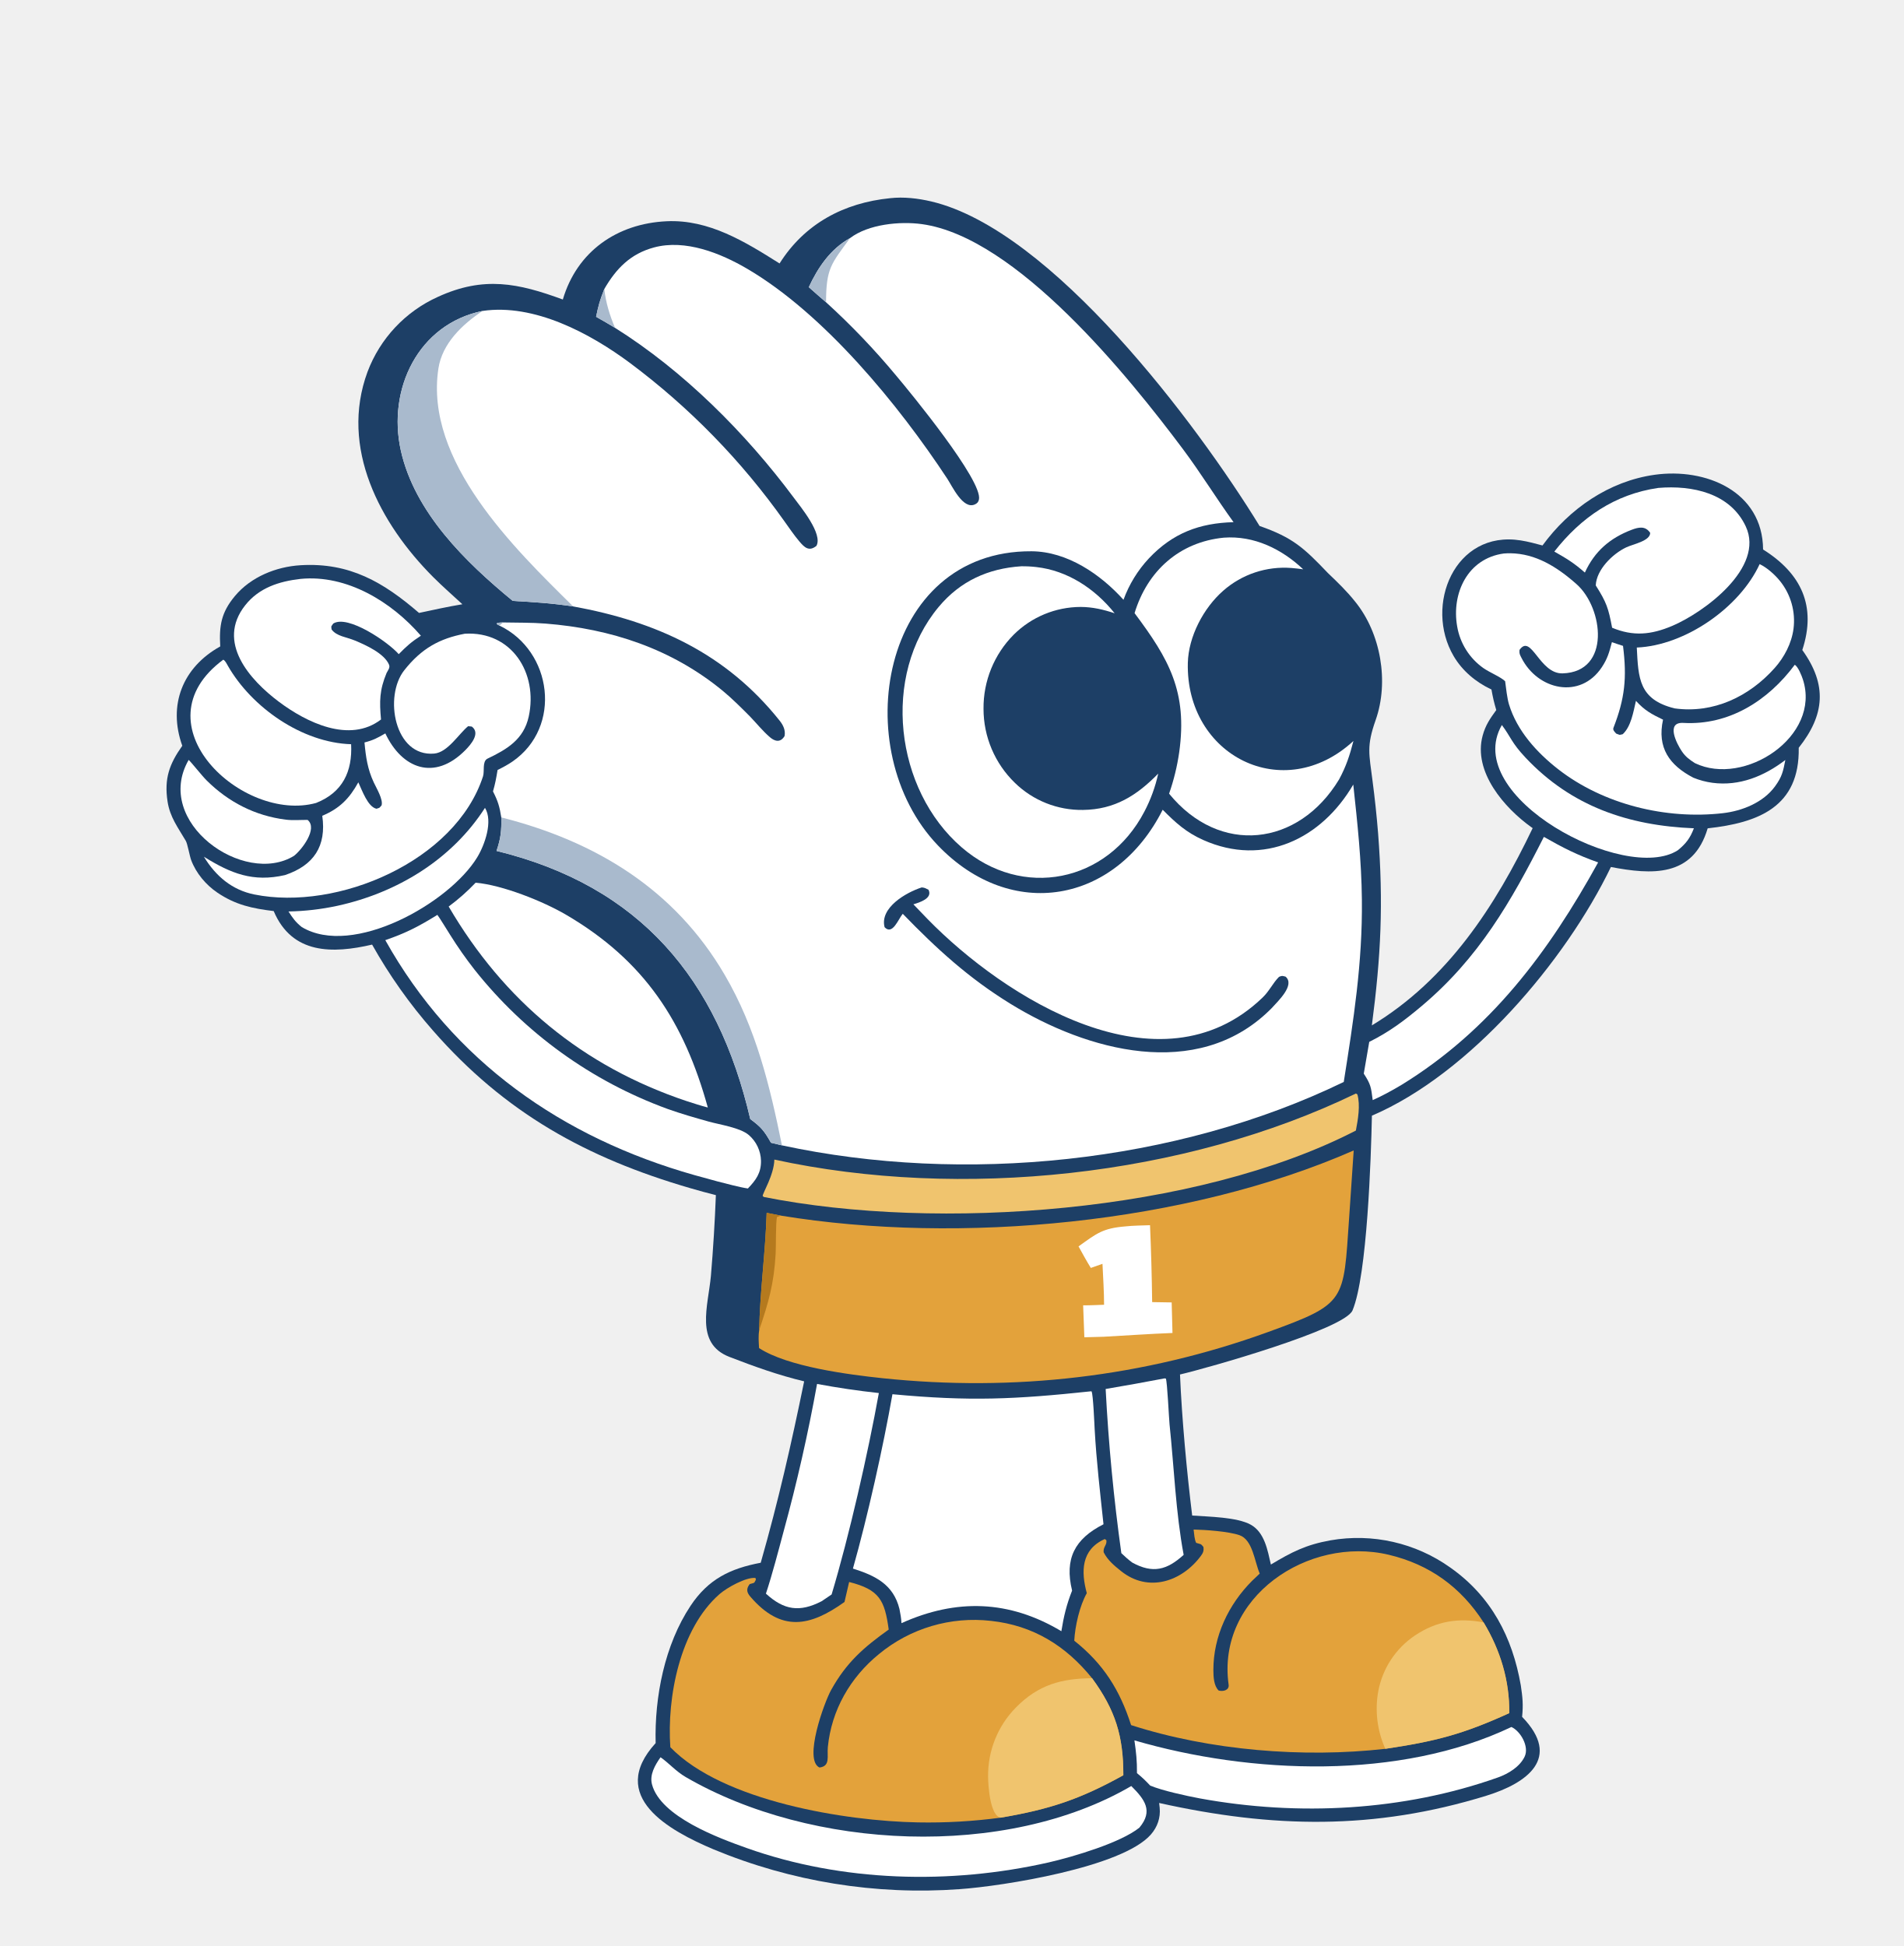
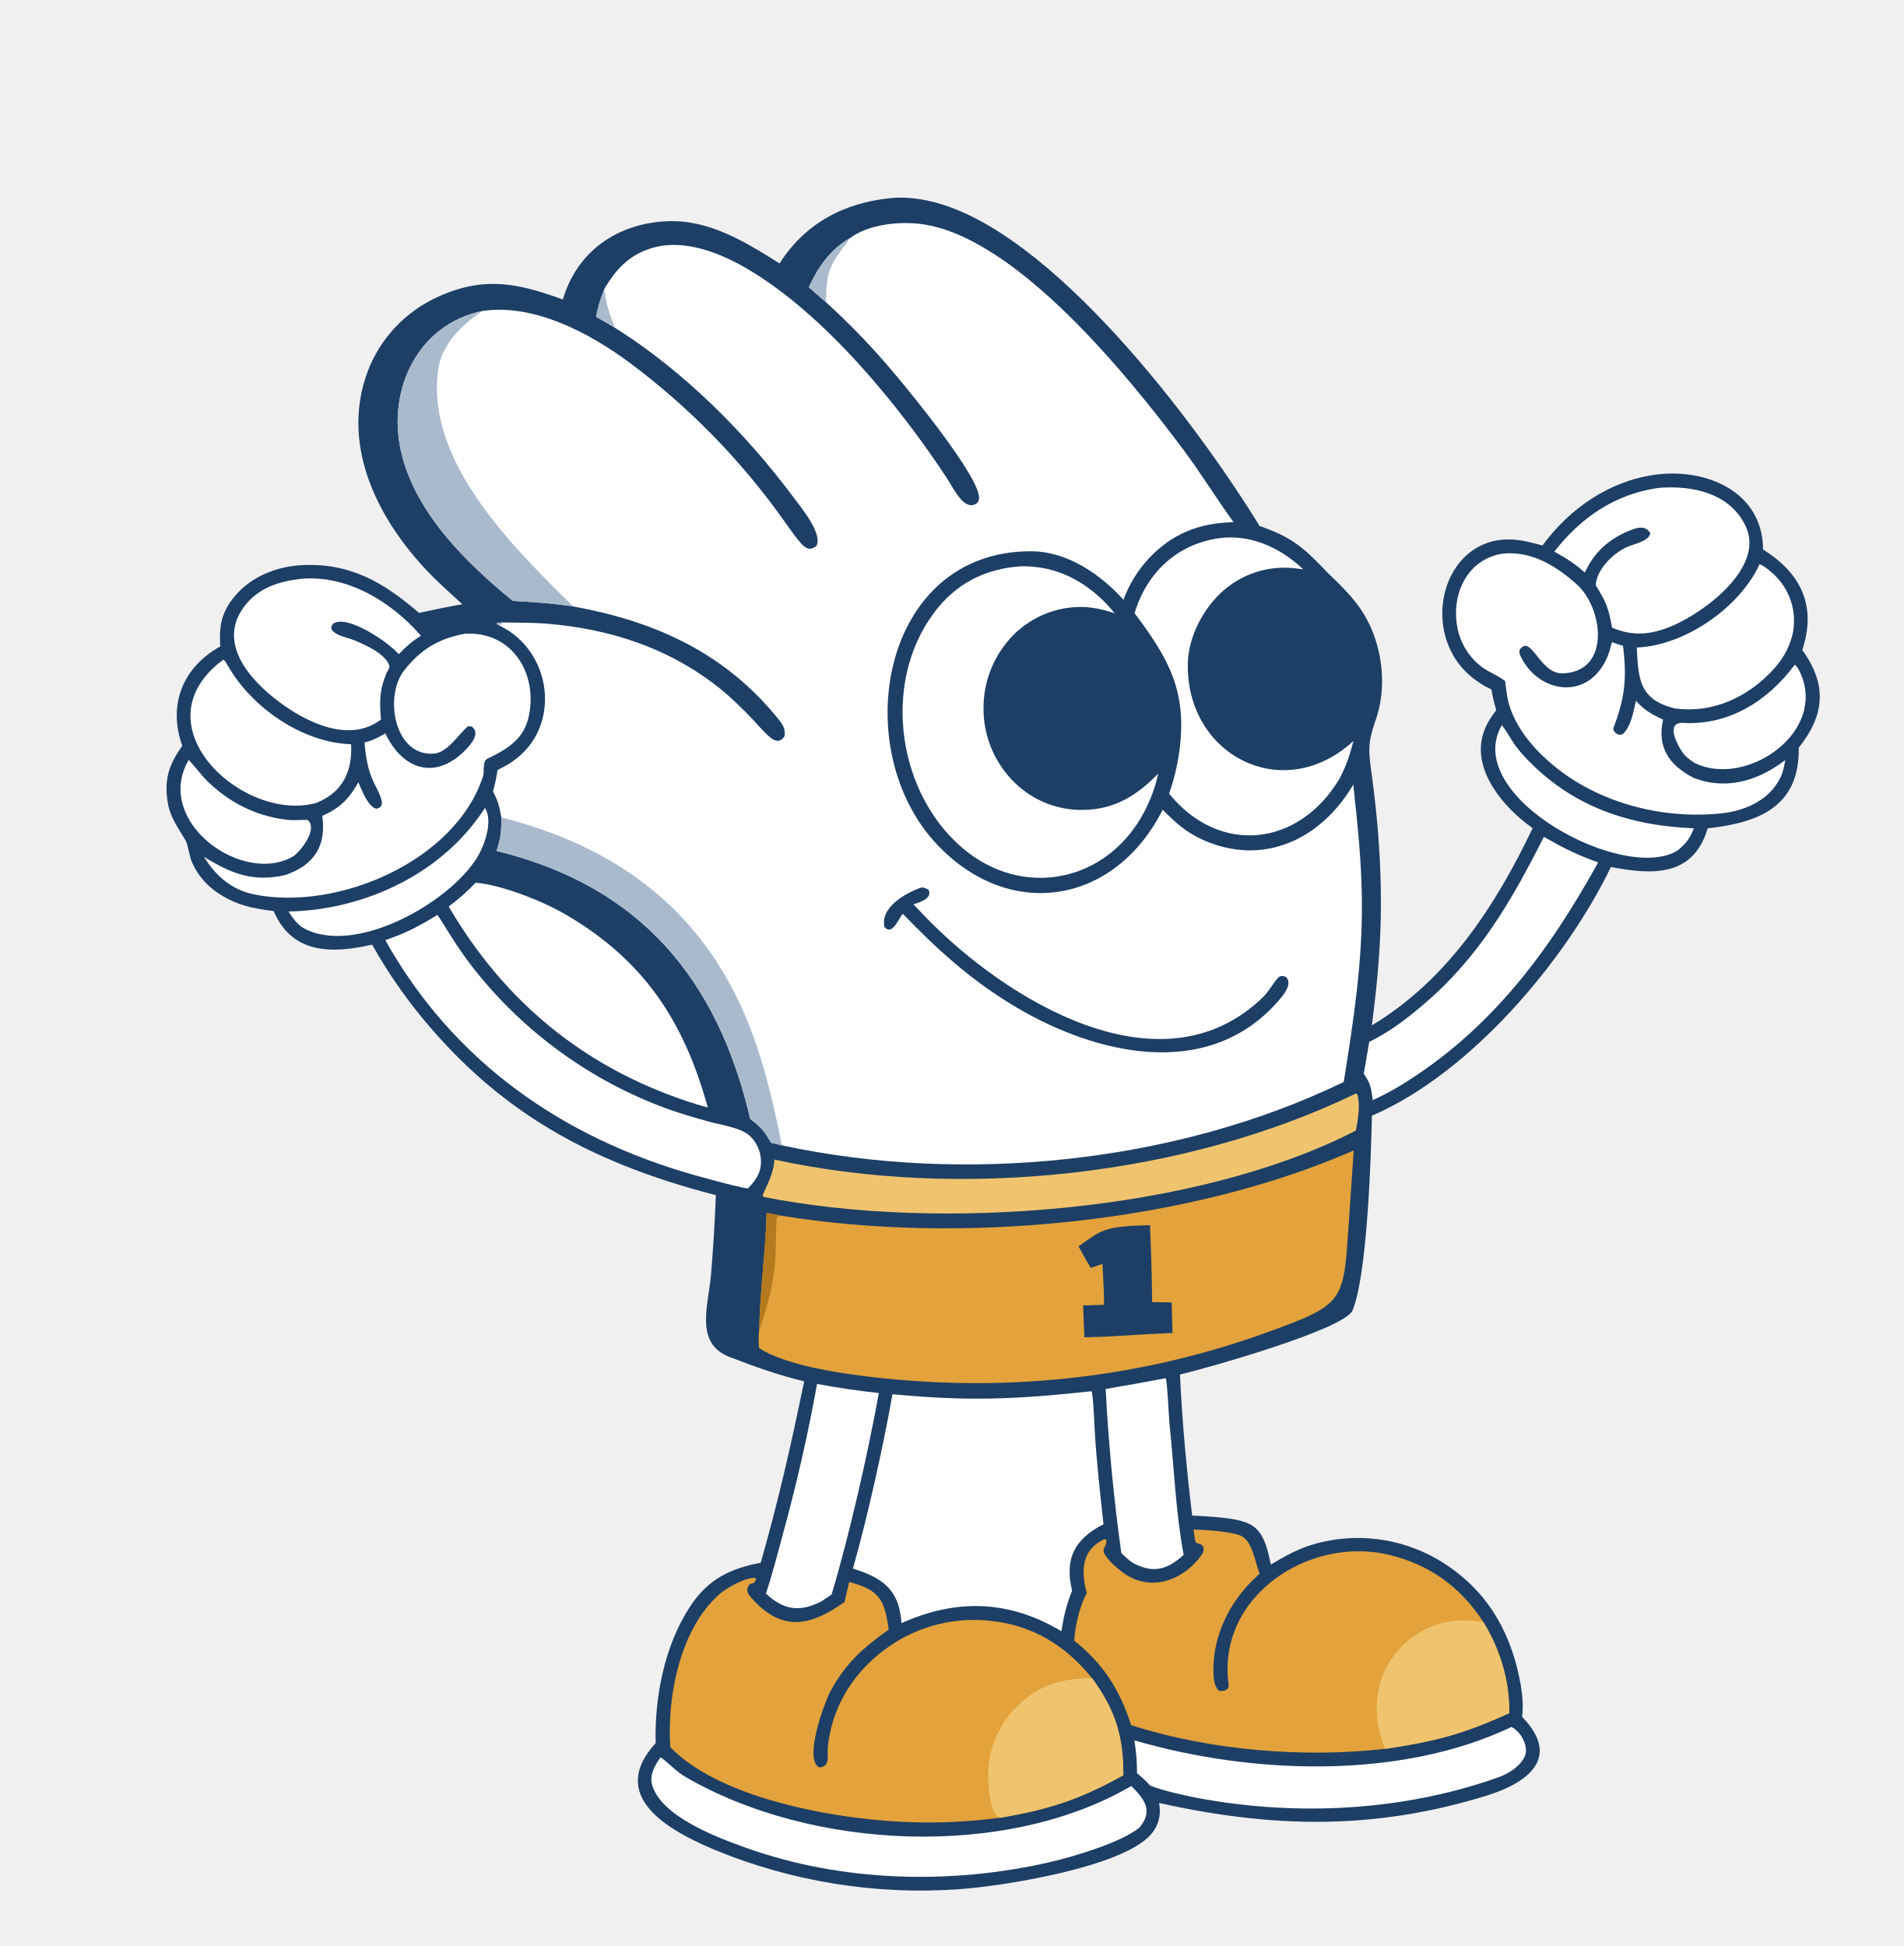
<svg xmlns="http://www.w3.org/2000/svg" viewBox="60 40 900 920">
  <path transform="scale(0.5 0.5)" d="M961.575 267.397C974.331 265.945 988.054 267.543 1000.5 270.473C1114.57 297.331 1252.01 481.232 1310.93 577.305C1342.5 588.355 1352.79 597.982 1375.52 621.786C1384.67 630.536 1393.61 639.104 1401.45 649.05C1425.59 678.821 1433.47 724.63 1420.71 760.79C1411.89 785.799 1414.52 792.613 1417.74 818.254C1419.92 834.792 1421.68 851.382 1423.02 868.01C1428.11 934.244 1425.73 983.692 1417.11 1049.54C1488.78 1006.31 1533.87 936.761 1569.16 863.026L1568.26 862.396C1542.46 844.043 1512.6 809.779 1521.86 775.557C1524.56 765.614 1528.85 759.5 1534.74 751.382C1532.56 743.964 1531.55 739.564 1530.19 731.943C1515.43 725.034 1502.6 714.27 1494.43 700.344C1466.33 652.505 1495.39 581.055 1557.83 590.974C1565.08 592.125 1571.46 593.887 1578.45 595.759C1603.87 560.946 1641.39 534.987 1684.42 528.927C1732.7 522.127 1786.64 544.478 1787.02 599.562C1823.22 622.265 1837.73 653.129 1824.1 694.617C1847.8 727.545 1845.41 755.907 1820.72 787.052C1821.7 842.954 1782.57 857.976 1734.63 863.212C1720.87 909.876 1681.34 907.06 1643.13 899.774C1600.14 988.871 1509.74 1095.3 1417.16 1134.9C1416.33 1174.37 1412.76 1285.71 1398.83 1319.02C1391.34 1336.92 1260.91 1373.78 1235.7 1379.62C1237.45 1421.3 1242.14 1471.65 1247.22 1512.99C1262.68 1514.12 1289.61 1514.41 1302.6 1521.64C1315.74 1528.96 1318.52 1545.82 1321.64 1559.32C1341.36 1547.5 1354.65 1540.63 1377.98 1536.43C1417.67 1529.51 1458.48 1538.78 1491.28 1562.17C1529.89 1589.37 1549.96 1627.81 1557.93 1673.5C1559.64 1685.01 1560.35 1691.79 1559.17 1703.33C1597.08 1742.34 1563.67 1766.09 1525.36 1777.91C1419.1 1810.69 1323.09 1808.56 1215.98 1784.77C1216.18 1786.29 1216.35 1787.82 1216.5 1789.34C1217.39 1798.73 1214.39 1807.46 1208.18 1814.57C1181.09 1845.6 1067.98 1863.43 1027.35 1866.25C947.868 1872.04 868.134 1859.14 794.537 1828.57C752.9 1810.94 693.752 1778.75 739.92 1728.15C738.796 1684.52 748.415 1635.23 772.929 1598.33C789.706 1573.08 810.491 1563.06 839.283 1557.62C856.104 1498.63 868.081 1445.77 880.337 1386.1C855.856 1380.23 833.076 1372.04 809.66 1362.98C776.691 1350.23 789.611 1314.59 792.168 1286.39C794.325 1260.97 795.891 1235.51 796.867 1210.03C788.729 1207.99 780.634 1205.79 772.587 1203.42C674.445 1174.88 597.391 1132.2 529.361 1054.41C507.4 1029.4 488.118 1002.17 471.83 973.15C434.527 981.827 396.119 982.499 378.78 941.44C358.795 939.013 342.932 935.731 325.665 924.109C314.813 916.806 305.316 905.626 300.706 893.119C299.314 889.343 297.267 877.788 295.707 875.113C288.377 862.538 280.66 852.695 278.409 837.76C275.139 816.065 280.169 802.327 292.354 785.162C278.561 746.666 292.633 711.001 328.235 691.22C327.134 671.737 329.046 659.244 342.138 643.554C357.208 625.492 381.071 615.794 404.327 614.428C450.765 611.7 482.738 630.683 516.203 659.543C529.823 656.653 543.459 653.606 557.192 651.335C547.934 642.762 538.511 634.585 529.59 625.643C479.312 575.245 440.977 503.485 467.49 431.595C479.364 400.03 503.334 374.504 534.091 360.673C577.428 340.825 610.026 347.695 652.162 363.205C665.525 317.863 703.291 291.368 750.362 289.199C790.39 287.355 824.521 308.607 857.085 329.108C880.821 291.498 917.805 271.807 961.575 267.397Z" fill="#1D3F66" />
  <path transform="scale(0.5 0.5)" d="M923.698 305.163C940.963 291.963 970.891 289.043 991.74 291.929C1081.19 304.311 1187.48 436.491 1238.3 504.414C1255.17 526.948 1269.87 550.955 1286.34 573.726C1254.13 574.572 1228.87 584.032 1206.29 607.96C1195.73 619.266 1187.56 632.585 1182.27 647.12C1160.58 623.03 1129.17 601.451 1095.35 601.243C952.659 600.365 920.369 789.226 1006.86 879.423C1076.13 951.656 1174.52 934.455 1219.34 845.642C1231.75 858.119 1241.58 867.087 1257.84 874.314C1314.87 899.663 1369.48 873.252 1399.53 821.824C1403.51 858.552 1407.29 893.631 1407.68 930.693C1408.32 990.557 1399.77 1044.53 1390.54 1103.01C1231.8 1180 1031.16 1200.02 859.335 1162.97L848.961 1160.49C842.468 1149.06 839.604 1145.67 829.384 1138.11C798.62 1005.85 725.262 917.698 589.461 884.567C593.59 872.328 594.213 865.574 593.972 852.882C592.378 842.717 590.817 837.475 586.127 828.288C588.288 820.838 589.174 815.742 590.472 808.037C595.357 805.621 600.162 803.089 604.643 799.99C651.814 767.365 642.227 695.494 592.24 671.487C585.751 668.667 593.17 668.665 595.663 668.545C609.061 668.83 622.348 668.564 635.742 669.614C697.52 674.458 755.221 693.434 803.619 733.402C812.123 740.425 821.371 749.618 829.217 757.554C835.502 764.092 841.101 771.144 847.988 777.074C852.808 781.224 858.058 782.282 861.826 775.938C862.819 770.471 860.61 765.734 857.186 761.439C806.339 697.646 740.303 667.659 661.915 653.391C642.058 650.375 624.933 649.279 604.842 648.187C560.034 611.377 512.033 564.542 498.982 505.932C486.118 448.158 515.219 386.474 576.303 373.993C624.932 366.874 677.654 394.931 715.799 423.304C771.977 465.244 821.219 515.746 861.726 572.965C866.241 579.278 870.653 585.823 875.667 591.765C880.464 597.451 884.813 601.906 891.94 596.139C898.163 584.891 877.389 559.778 870.587 550.643C824.971 489.379 766.408 430.734 701.534 389.992C695.623 386.403 689.649 382.919 683.615 379.542C685.855 368.751 687.059 364.341 691.05 354.131L691.393 353.23C702.631 333.857 716.184 319.922 738.424 313.953C767.982 306.021 801.236 319.33 826.432 334.096C899.35 376.83 969.734 462.852 1015.65 532.608C1020.42 539.85 1030.52 561.974 1041.69 556.975C1043.91 555.98 1045.11 554.696 1045.62 552.272C1049.36 534.61 980.837 451.133 967.241 435.042C946.812 410.45 924.691 387.313 901.04 365.801C895.663 361.147 889.995 356.275 884.732 351.527C893.377 332.874 905.254 315.387 923.698 305.163Z" fill="#FFFFFF" />
  <path transform="scale(0.5 0.5)" d="M604.842 648.187C560.034 611.377 512.033 564.542 498.982 505.932C486.118 448.158 515.219 386.474 576.303 373.993C557.011 386.785 538.11 404.775 534.508 428.484C521.204 516.066 606.295 598.515 661.915 653.391C642.058 650.375 624.933 649.279 604.842 648.187Z" fill="#A9BACD" />
  <path transform="scale(0.5 0.5)" d="M593.972 852.882C683.019 875.43 757.83 920.655 805.19 1001.69C834.928 1052.57 847.781 1106.19 859.335 1162.97L848.961 1160.49C842.468 1149.06 839.604 1145.67 829.384 1138.11C798.62 1005.85 725.262 917.698 589.461 884.567C593.59 872.328 594.213 865.574 593.972 852.882Z" fill="#A9BACD" />
  <path transform="scale(0.5 0.5)" d="M884.732 351.527C893.377 332.874 905.254 315.387 923.698 305.163C905.931 329.61 901.113 333.521 901.04 365.801C895.663 361.147 889.995 356.275 884.732 351.527Z" fill="#A9BACD" />
  <path transform="scale(0.5 0.5)" d="M691.393 353.23C692.74 365.97 696.511 378.248 701.534 389.992C695.623 386.403 689.649 382.919 683.615 379.542C685.855 368.751 687.059 364.341 691.05 354.131L691.393 353.23Z" fill="#A9BACD" />
  <path transform="scale(0.5 0.5)" d="M592.24 671.487C585.751 668.667 593.17 668.665 595.663 668.545L592.24 671.487Z" fill="#A9BACD" />
  <path transform="scale(0.5 0.5)" d="M991.518 919.068C994.783 919.429 994.871 919.821 997.899 921.256C1002.12 929.493 989.308 933.322 983.625 935.072C988.122 939.794 992.645 944.489 997.195 949.16C1069.72 1023.4 1216.47 1116.44 1313.57 1023.44C1320.37 1016.93 1323.4 1009.54 1329.34 1003.63C1332.42 1002.42 1332.27 1002.64 1335.54 1003.45C1344.73 1011.39 1328.36 1026.58 1322.45 1033.17C1321.71 1033.92 1320.96 1034.65 1320.21 1035.39C1251.51 1102.28 1147.74 1073.63 1075.5 1029.18C1035.9 1004.81 1005.71 977.234 973.568 944.018C969.426 948.813 963.913 964.737 956.383 956.682C951.635 938.214 976.8 923.8 991.518 919.068Z" fill="#1D3F66" />
  <path transform="scale(0.5 0.5)" d="M858.332 1229.41C1027.24 1257.09 1242.02 1237.07 1399.94 1167.78L1395.6 1231.91C1390.11 1310.78 1393.43 1312.48 1318.71 1339.56C1201.34 1382.1 1078.64 1396.1 954.514 1383.14C922.056 1379.7 864.804 1372.3 837.704 1354.66C837.385 1348.59 836.888 1343.67 837.847 1337.64C838.365 1303.3 843.797 1263.47 844.887 1226.78L858.332 1229.41Z" fill="#E3A23B" />
  <path transform="scale(0.5 0.5)" d="M844.887 1226.78L858.332 1229.41L854.645 1230.77C853.345 1236.21 853.815 1258.3 853.377 1265.7C851.68 1294.35 846.761 1311.02 837.847 1337.64C838.365 1303.3 843.797 1263.47 844.887 1226.78Z" fill="#B57A1E" />
-   <path transform="scale(0.5 0.5)" d="M1184.12 1239.59C1190.87 1238.81 1200.37 1238.72 1207.36 1238.46C1208.4 1262.69 1209.07 1286.93 1209.38 1311.18L1227.83 1311.48L1228.6 1340.37C1207.27 1341.19 1184.91 1342.75 1163.52 1343.94L1145.27 1344.43L1144.12 1314.23C1150.43 1314.28 1157.54 1313.9 1163.91 1313.69C1163.94 1301.61 1162.97 1287.24 1162.41 1274.99L1151.38 1278.86C1147.24 1272.12 1143.58 1265.43 1139.77 1258.51C1157.15 1246.05 1162.64 1241.36 1184.12 1239.59Z" fill="#FFFFFF" />
+   <path transform="scale(0.5 0.5)" d="M1184.12 1239.59C1190.87 1238.81 1200.37 1238.72 1207.36 1238.46C1208.4 1262.69 1209.07 1286.93 1209.38 1311.18L1227.83 1311.48L1228.6 1340.37C1207.27 1341.19 1184.91 1342.75 1163.52 1343.94L1145.27 1344.43L1144.12 1314.23C1150.43 1314.28 1157.54 1313.9 1163.91 1313.69C1163.94 1301.61 1162.97 1287.24 1162.41 1274.99L1151.38 1278.86C1147.24 1272.12 1143.58 1265.43 1139.77 1258.51C1157.15 1246.05 1162.64 1241.36 1184.12 1239.59Z" fill="#1D3F66" />
  <path transform="scale(0.5 0.5)" d="M753.81 1732.05C750.481 1685.04 762.725 1620.2 800.311 1587.29C807.191 1581.27 825.316 1571.05 834.311 1572.01L834.723 1573.6C832.691 1577.45 833.97 1576.19 828.833 1577.83C825.658 1582.04 825.728 1585.32 829.339 1589.54C858.533 1623.61 885.835 1618.09 918.481 1594.72L922.863 1575.82C951.602 1583.06 956.474 1593.06 960.294 1620.8C936.59 1637.72 920.316 1651.85 905.797 1678.02C899.303 1689.72 879.539 1744.08 894.837 1751.24C905.334 1749.96 901.874 1740.73 902.726 1731.98C906.123 1697.07 923.903 1666.11 950.962 1644.07C980.568 1619.56 1018.9 1608.19 1057.08 1612.6C1096.84 1616.9 1127.83 1636.13 1152.58 1666.82C1174.6 1696.91 1182.23 1721.63 1182.13 1758.55C1141.14 1781.28 1112.59 1790.74 1066.32 1798.63C1040.33 1802.12 1014.12 1803.63 987.909 1803.13C919.644 1801.92 803.281 1783.18 753.81 1732.05Z" fill="#E3A23B" />
  <path transform="scale(0.5 0.5)" d="M1066.32 1798.63C1056.16 1797.41 1054.32 1768.52 1054.25 1759.94C1053.91 1735.45 1063.41 1711.85 1080.63 1694.42C1101.77 1672.97 1123.59 1667.02 1152.58 1666.82C1174.6 1696.91 1182.23 1721.63 1182.13 1758.55C1141.14 1781.28 1112.59 1790.74 1066.32 1798.63Z" fill="#F0C46E" />
  <path transform="scale(0.5 0.5)" d="M1248.56 1526.22C1259.65 1526.49 1281.38 1527.92 1291.91 1531.55C1304.53 1535.91 1306.14 1556.5 1311.1 1567.86C1308.62 1570.13 1306.18 1572.44 1303.79 1574.8C1281.58 1597.1 1267.2 1627.16 1267.27 1659.04C1267.28 1665.53 1267.67 1673.97 1272.25 1678.44C1276.68 1679.63 1282.39 1678.06 1281.68 1672.99C1270.09 1590.11 1357.03 1531.97 1433.16 1550.09C1471.73 1559.27 1501.27 1580.68 1522.78 1614.05C1538.56 1640.11 1547.41 1669.17 1547.03 1699.81C1503.07 1719.84 1477.36 1726.46 1429.85 1733.56C1352.21 1742.33 1263.99 1735.15 1189.46 1711.13C1178.85 1677.96 1163.22 1653.15 1135.73 1631.33C1136.45 1617.6 1140.78 1598.4 1147.58 1586.39C1142.06 1566 1142.11 1545.31 1164.57 1535.2L1166.08 1536.3C1166.88 1540.86 1162.93 1542.5 1163.51 1547.71C1167.38 1555.31 1173.58 1560.4 1180.03 1565.56C1205.75 1586.13 1237.37 1575.48 1255.42 1551.19C1257.55 1548.33 1258.42 1546.23 1257.82 1542.61C1255.11 1539.35 1255.76 1540.34 1250.99 1538.82C1249.35 1535.76 1249.05 1529.99 1248.56 1526.22Z" fill="#E3A23B" />
  <path transform="scale(0.5 0.5)" d="M1429.85 1733.56C1422.12 1716.4 1419.81 1697.29 1423.23 1678.78C1427.31 1657.42 1439.75 1638.57 1457.79 1626.43C1478.29 1612.73 1498.93 1609.47 1522.78 1614.05C1538.56 1640.11 1547.41 1669.17 1547.03 1699.81C1503.07 1719.84 1477.36 1726.46 1429.85 1733.56Z" fill="#F0C46E" />
  <path transform="scale(0.5 0.5)" d="M1151.86 1395.49L1152.11 1395.67C1153.62 1398.6 1154.73 1426.26 1155.02 1431.45C1156.68 1461.59 1160.18 1491.25 1163.37 1521.24C1136.19 1535.02 1126.32 1553.73 1133.68 1583.95C1128.46 1597.1 1125.75 1608.48 1123.53 1622.35C1074.14 1592.81 1024.2 1591.39 972.355 1614.74C972.112 1609.68 971.379 1606.3 970.458 1601.37C964.708 1577.89 947.164 1569.67 926.455 1563.14C940.233 1514.47 955.177 1447.69 963.815 1398.28C1036.92 1405.14 1079.53 1403.16 1151.86 1395.49Z" fill="#FFFFFF" />
  <path transform="scale(0.5 0.5)" d="M1085.62 615.434C1090.35 615.379 1095.08 615.619 1099.78 616.155C1129.54 619.473 1155.52 636.821 1173.91 659.872C1163.3 656.312 1153.08 653.952 1141.84 653.878C1118.04 653.929 1095.23 663.387 1078.38 680.189C1059.93 698.79 1049.68 723.998 1049.93 750.195C1049.92 776.582 1060.62 801.844 1079.58 820.198C1096.76 836.966 1119.93 846.187 1143.93 845.817C1173.97 845.469 1194.95 832.159 1215.12 811.452C1212.38 824.007 1207.96 836.135 1201.97 847.505C1166.96 914.451 1086.61 930.717 1029.32 881.242C965.99 826.552 953.261 718.882 1007.55 653.829C1027.96 629.375 1054.41 617.465 1085.62 615.434Z" fill="#FFFFFF" />
  <path transform="scale(0.5 0.5)" d="M1541.87 603.351C1543.91 603.191 1545.95 603.116 1548 603.124C1572 603.438 1592.06 615.862 1610.72 632.404C1636.11 654.983 1643.25 715.347 1597.48 716.691C1575.44 717.338 1567.9 678.63 1556.72 694.512C1556.41 698.08 1556.97 698.84 1558.52 701.925C1573.81 732.43 1614.15 741.742 1634.61 710.777C1639.88 702.806 1641.54 696.905 1644.07 687.22C1647.47 688.423 1651.13 689.555 1654.58 690.69C1658.37 720.905 1656.35 740.467 1645.52 768.222C1644.7 770.321 1646.85 772.208 1648.18 773.671C1652.36 775.078 1650.38 775.072 1654.32 774.205C1662.22 766.916 1664.34 753.173 1666.81 742.671C1674.95 751.738 1681.65 755.267 1692.42 760.469C1686.63 787.002 1698.45 803.547 1721.08 815.343C1726.88 817.709 1732.96 819.33 1739.17 820.167C1764.72 823.536 1788.13 813.838 1808.07 798.597C1805.92 809.394 1805.05 814.293 1798.24 823.615C1787.13 838.825 1767.37 846.765 1748.98 848.881C1695.38 855.047 1636.06 840.692 1593.23 807.284C1573.02 791.513 1554.37 770.965 1546.77 746.016C1545.04 740.341 1543.91 730.233 1543.12 724.122C1539.23 720.234 1528.63 715.894 1522.69 711.79C1509.42 702.473 1500.44 688.224 1497.76 672.233C1492.29 640.969 1507.68 608.012 1541.87 603.351Z" fill="#FFFFFF" />
  <path transform="scale(0.5 0.5)" d="M559.458 679.206C603.88 676.568 628.799 716.469 619.952 757.399C615.221 779.287 599.23 788.57 580.665 797.45C575.812 800.258 578.282 809.206 576.698 814.078C550.633 894.267 439.176 941.654 360.422 925.74C339.578 921.528 324.226 908.727 312.793 890.075C338.422 905.966 359.15 914.324 389.45 907.421C416.802 898.245 428.785 879.979 424.712 851.341C441.098 844.476 450.348 835.027 458.808 819.706C462.356 827.287 467.769 842.95 475.966 844.691C479.632 843.457 478.088 844.441 480.745 841.573C482.54 836.081 475.941 825.272 473.404 819.811C467.495 807.093 465.896 795.819 464.63 782.021C472.906 779.928 477.155 777.629 484.337 773.451C500.003 806.77 530.76 818.871 560.02 789.251C565.258 783.949 574.494 773.213 566.099 766.992C564.948 766.866 563.797 766.741 562.646 766.615C553.758 773.882 543.368 791.415 530.524 792.532C492.976 795.798 482.755 738.458 502.218 713.777C518.532 693.089 535.58 683.766 559.458 679.206Z" fill="#FFFFFF" />
  <path transform="scale(0.5 0.5)" d="M533.546 945.039C534.766 946.396 544.183 961.683 545.555 963.839C552.683 975.272 560.419 986.314 568.728 996.919C616.194 1056.76 679.3 1102.3 751.054 1128.48C763.961 1133.09 776.821 1136.78 789.977 1140.46C800.667 1143.46 819.868 1146.17 828.107 1153.28C835.134 1159.39 839.277 1168.16 839.527 1177.46C839.731 1189.14 834.6 1195.96 827.127 1203.75C818.522 1202.43 807.037 1199.22 798.376 1197.06C791.103 1195.11 783.841 1193.12 776.59 1191.09C651.622 1155.75 548.45 1083.62 484.303 968.946C504.207 962.065 516.059 955.866 533.546 945.039Z" fill="#FFFFFF" />
  <path transform="scale(0.5 0.5)" d="M569.718 914.615C594.991 916.806 633.308 932.116 655.042 944.822C729.64 988.431 766.885 1046.38 789.255 1127.18C782.495 1125.45 775.902 1123.25 769.255 1121.13C670.99 1088.29 596.267 1026.16 544.227 937.15C553.365 930.396 561.894 922.855 569.718 914.615Z" fill="#FFFFFF" />
  <path transform="scale(0.5 0.5)" d="M1402.06 1113.93L1403.42 1114.81C1406.36 1125.02 1403.97 1138.64 1402 1148.97C1251.23 1226.77 1006.85 1244.56 842.236 1211.79L841.136 1210.87C840.847 1208.45 851.839 1191.04 852.163 1176.42C1028.36 1214.7 1239.6 1192.6 1402.06 1113.93Z" fill="#F0C46E" />
  <path transform="scale(0.5 0.5)" d="M1277.1 588.38C1305.7 586.253 1331.87 599.058 1352.21 618.305C1348.56 617.775 1344.89 617.359 1341.21 617.058C1317.63 615.175 1294.3 622.936 1276.54 638.566C1257.89 654.899 1243.7 681.977 1243.11 706.834C1241.02 794.405 1333.56 841.672 1399.69 780.617C1396.16 794.322 1392.81 804.556 1386.13 816.962C1347.66 880.553 1273.15 889.045 1225.39 830.446C1229.83 817.723 1233.04 804.599 1234.96 791.258C1242.98 733.914 1225.08 702.955 1192.75 659.731C1204.86 619.81 1235.15 592.53 1277.1 588.38Z" fill="#FFFFFF" />
  <path transform="scale(0.5 0.5)" d="M744.541 1741.54C752.44 1747.01 759.032 1754.83 768.317 1760.23C887.093 1829.31 1070.84 1838.07 1189.65 1768.75C1202.25 1781.37 1210.69 1792.14 1197.28 1808.12C1179.49 1822.4 1134.9 1835.59 1111.47 1840.99C1018.26 1862.1 916.428 1859.54 825.911 1827.33C799.599 1817.96 744.83 1797.86 736.522 1767.41C733.985 1758.11 739.271 1749.07 744.541 1741.54Z" fill="#FFFFFF" />
  <path transform="scale(0.5 0.5)" d="M404.155 627.368C448.007 623.086 490.297 649.082 517.956 681.086C508.943 686.943 504.442 690.959 497.015 698.532C487.243 687.261 448.932 660.888 435.09 669.588C432.754 673.155 433.115 671.312 433.533 675.206C438.386 681.707 447.523 682.284 455.725 685.702C465.734 689.873 483.233 697.729 487.805 708.406C489.015 711.231 487.011 713.514 485.569 716.203C478.782 732.447 478.684 743.169 480.257 760.293C450.46 783.156 409.637 762.988 383.761 743.584C356.053 722.805 324.331 687.239 351.784 652.375C364.852 635.78 383.798 629.693 404.155 627.368Z" fill="#FFFFFF" />
  <path transform="scale(0.5 0.5)" d="M1687.89 541.345C1720.12 538.633 1755.91 546.247 1770.63 577.718C1788.89 616.774 1731.02 659.103 1701.12 671.788C1680.9 680.362 1664.08 681.765 1644.27 673.545C1640.77 654.98 1639 649.607 1628.81 633.536C1629.47 618.647 1644.64 603.686 1657.67 597.518C1664.08 594.483 1680.27 591.529 1680.27 583.842C1675.79 577.075 1669.39 578.418 1662.82 580.911C1642.24 588.729 1627.72 601.239 1618.52 621.38C1608.16 612.294 1601.7 608.372 1589.63 601.524C1614.95 569.172 1646.9 547.291 1687.89 541.345Z" fill="#FFFFFF" />
  <path transform="scale(0.5 0.5)" d="M1579.75 871.294C1598.05 881.706 1611.12 888.385 1631.06 895.431C1584.13 980.426 1529.33 1053.91 1445.4 1105.64C1436.69 1110.84 1427.16 1116.09 1417.91 1120.19C1416.35 1107.75 1416.06 1105.35 1409.47 1095.14L1414.64 1065.13C1433.78 1055.59 1447.93 1044.92 1464.16 1031.27C1518.02 985.935 1548.62 932.829 1579.75 871.294Z" fill="#FFFFFF" />
  <path transform="scale(0.5 0.5)" d="M1549.06 1712.92C1557.78 1716.91 1566.01 1731.43 1561.61 1740.84C1557.03 1750.63 1545.95 1757.22 1536.32 1760.64C1447.05 1792.32 1347.54 1797.46 1254.65 1780.48C1241.64 1778.06 1218.74 1773.05 1207.54 1768.32C1202.83 1763.38 1200.3 1760.9 1195.02 1756.55C1195.1 1744.77 1194.28 1737.25 1192.61 1725.59C1302.66 1757.69 1443.53 1763.22 1549.06 1712.92Z" fill="#FFFFFF" />
  <path transform="scale(0.5 0.5)" d="M892.541 1388.55C911.898 1392.18 931.388 1395.05 950.968 1397.17C940.65 1454.28 923.001 1531.93 906.302 1587.62L896.871 1594C875.968 1604.77 861.28 1602.41 844.19 1586.84C850.162 1568.82 856.019 1546.22 860.954 1527.83C873.536 1481.89 884.075 1435.42 892.541 1388.55Z" fill="#FFFFFF" />
  <path transform="scale(0.5 0.5)" d="M331.09 703.764C332.87 704.531 334.328 707.561 335.338 709.332C357.963 748.968 405.669 782.261 451.989 783.683C453.292 809.43 443.971 829.303 418.879 839.217C349.426 858.392 248.487 764.894 331.09 703.764Z" fill="#FFFFFF" />
  <path transform="scale(0.5 0.5)" d="M1783.77 613.389C1790.73 616.691 1798.27 623.434 1803.1 629.485C1813.28 642.17 1817.86 658.449 1815.78 674.578C1813.98 688.268 1807.12 701.335 1798.03 711.556C1773.82 738.781 1739.97 754.827 1703.45 749.816C1669.45 741.464 1669.08 721.24 1667.61 692.269C1713.24 690.364 1764.86 654.526 1783.77 613.389Z" fill="#FFFFFF" />
  <path transform="scale(0.5 0.5)" d="M1221.16 1383.29L1222.32 1383.47C1223.7 1386.56 1225.24 1421.28 1225.82 1426.76C1230.07 1467.14 1231.68 1510.32 1239.16 1550.15C1223.36 1564.57 1210 1568.04 1190.69 1557.53C1186.47 1554.44 1184.02 1552.09 1180.24 1548.56C1173.06 1497.06 1168.11 1445.27 1165.41 1393.33C1184.03 1390.18 1202.61 1386.83 1221.16 1383.29Z" fill="#FFFFFF" />
  <path transform="scale(0.5 0.5)" d="M1540.04 765.528C1548.81 777.327 1549.09 782.184 1562.34 796.287C1605.75 842.509 1659.81 860.672 1721.61 863.176C1717.9 872.696 1714.22 877.543 1706.44 883.922C1656.96 915.931 1500.93 833.274 1540.04 765.528Z" fill="#FFFFFF" />
  <path transform="scale(0.5 0.5)" d="M1816.96 708.581C1820.08 710.307 1823.47 718.769 1824.64 722.385C1842.18 776.389 1769.23 824.097 1722.58 801.571C1717.3 798.17 1713.75 795.607 1710.24 790.435C1705.44 783.33 1694.64 762.568 1711.66 763.534C1754.81 765.983 1791.76 742.52 1816.96 708.581Z" fill="#FFFFFF" />
  <path transform="scale(0.5 0.5)" d="M578.564 843.847C586.302 856.494 578.367 878.846 571.188 890.652C544.885 933.909 453.518 985.619 405.258 956.51C399.201 951.643 396.881 948.126 392.766 941.833C408.313 941.543 423.795 939.746 438.996 936.467C495.325 924.16 547.053 892.878 578.564 843.847Z" fill="#FFFFFF" />
  <path transform="scale(0.5 0.5)" d="M298.385 798.526C301.032 800.868 310.794 813.382 315.542 818.079C336.154 838.472 361.199 851.326 390.056 854.987C396.987 855.867 403.856 855.185 410.822 855.245C420.843 863.436 405.231 883.579 397.992 889.214C350.528 918.359 264.537 857.289 298.385 798.526Z" fill="#FFFFFF" />
</svg>
